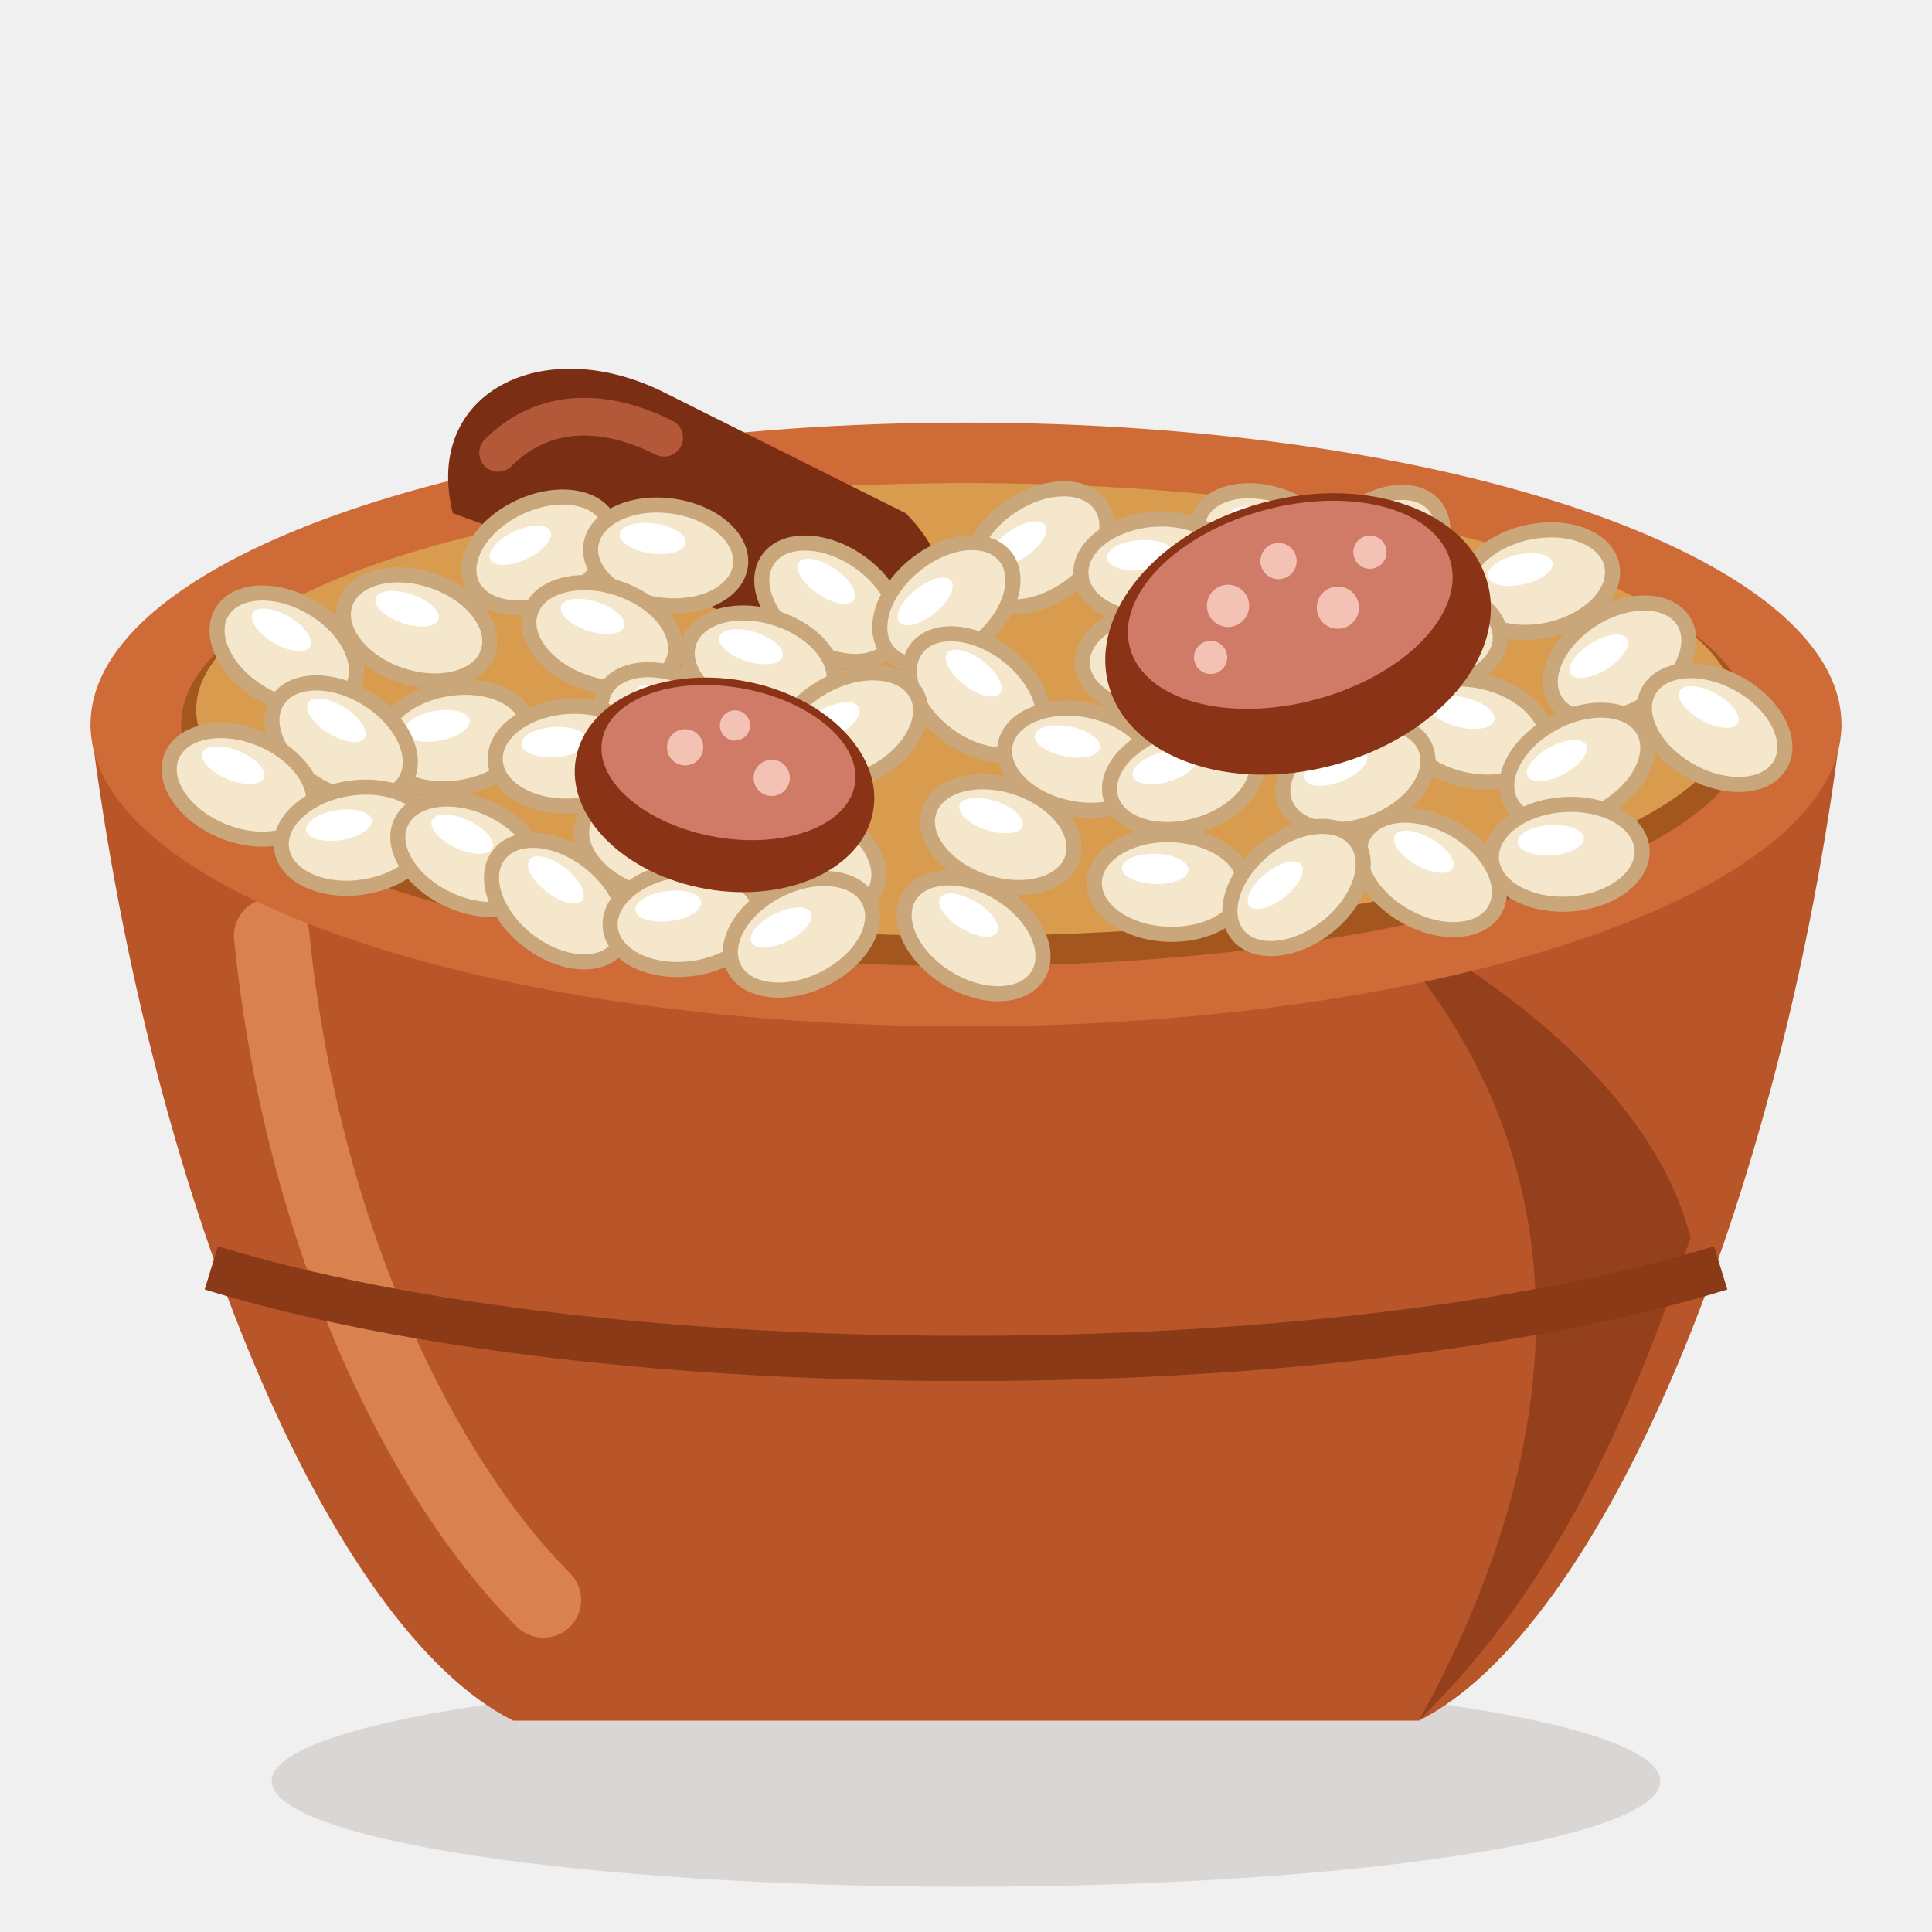
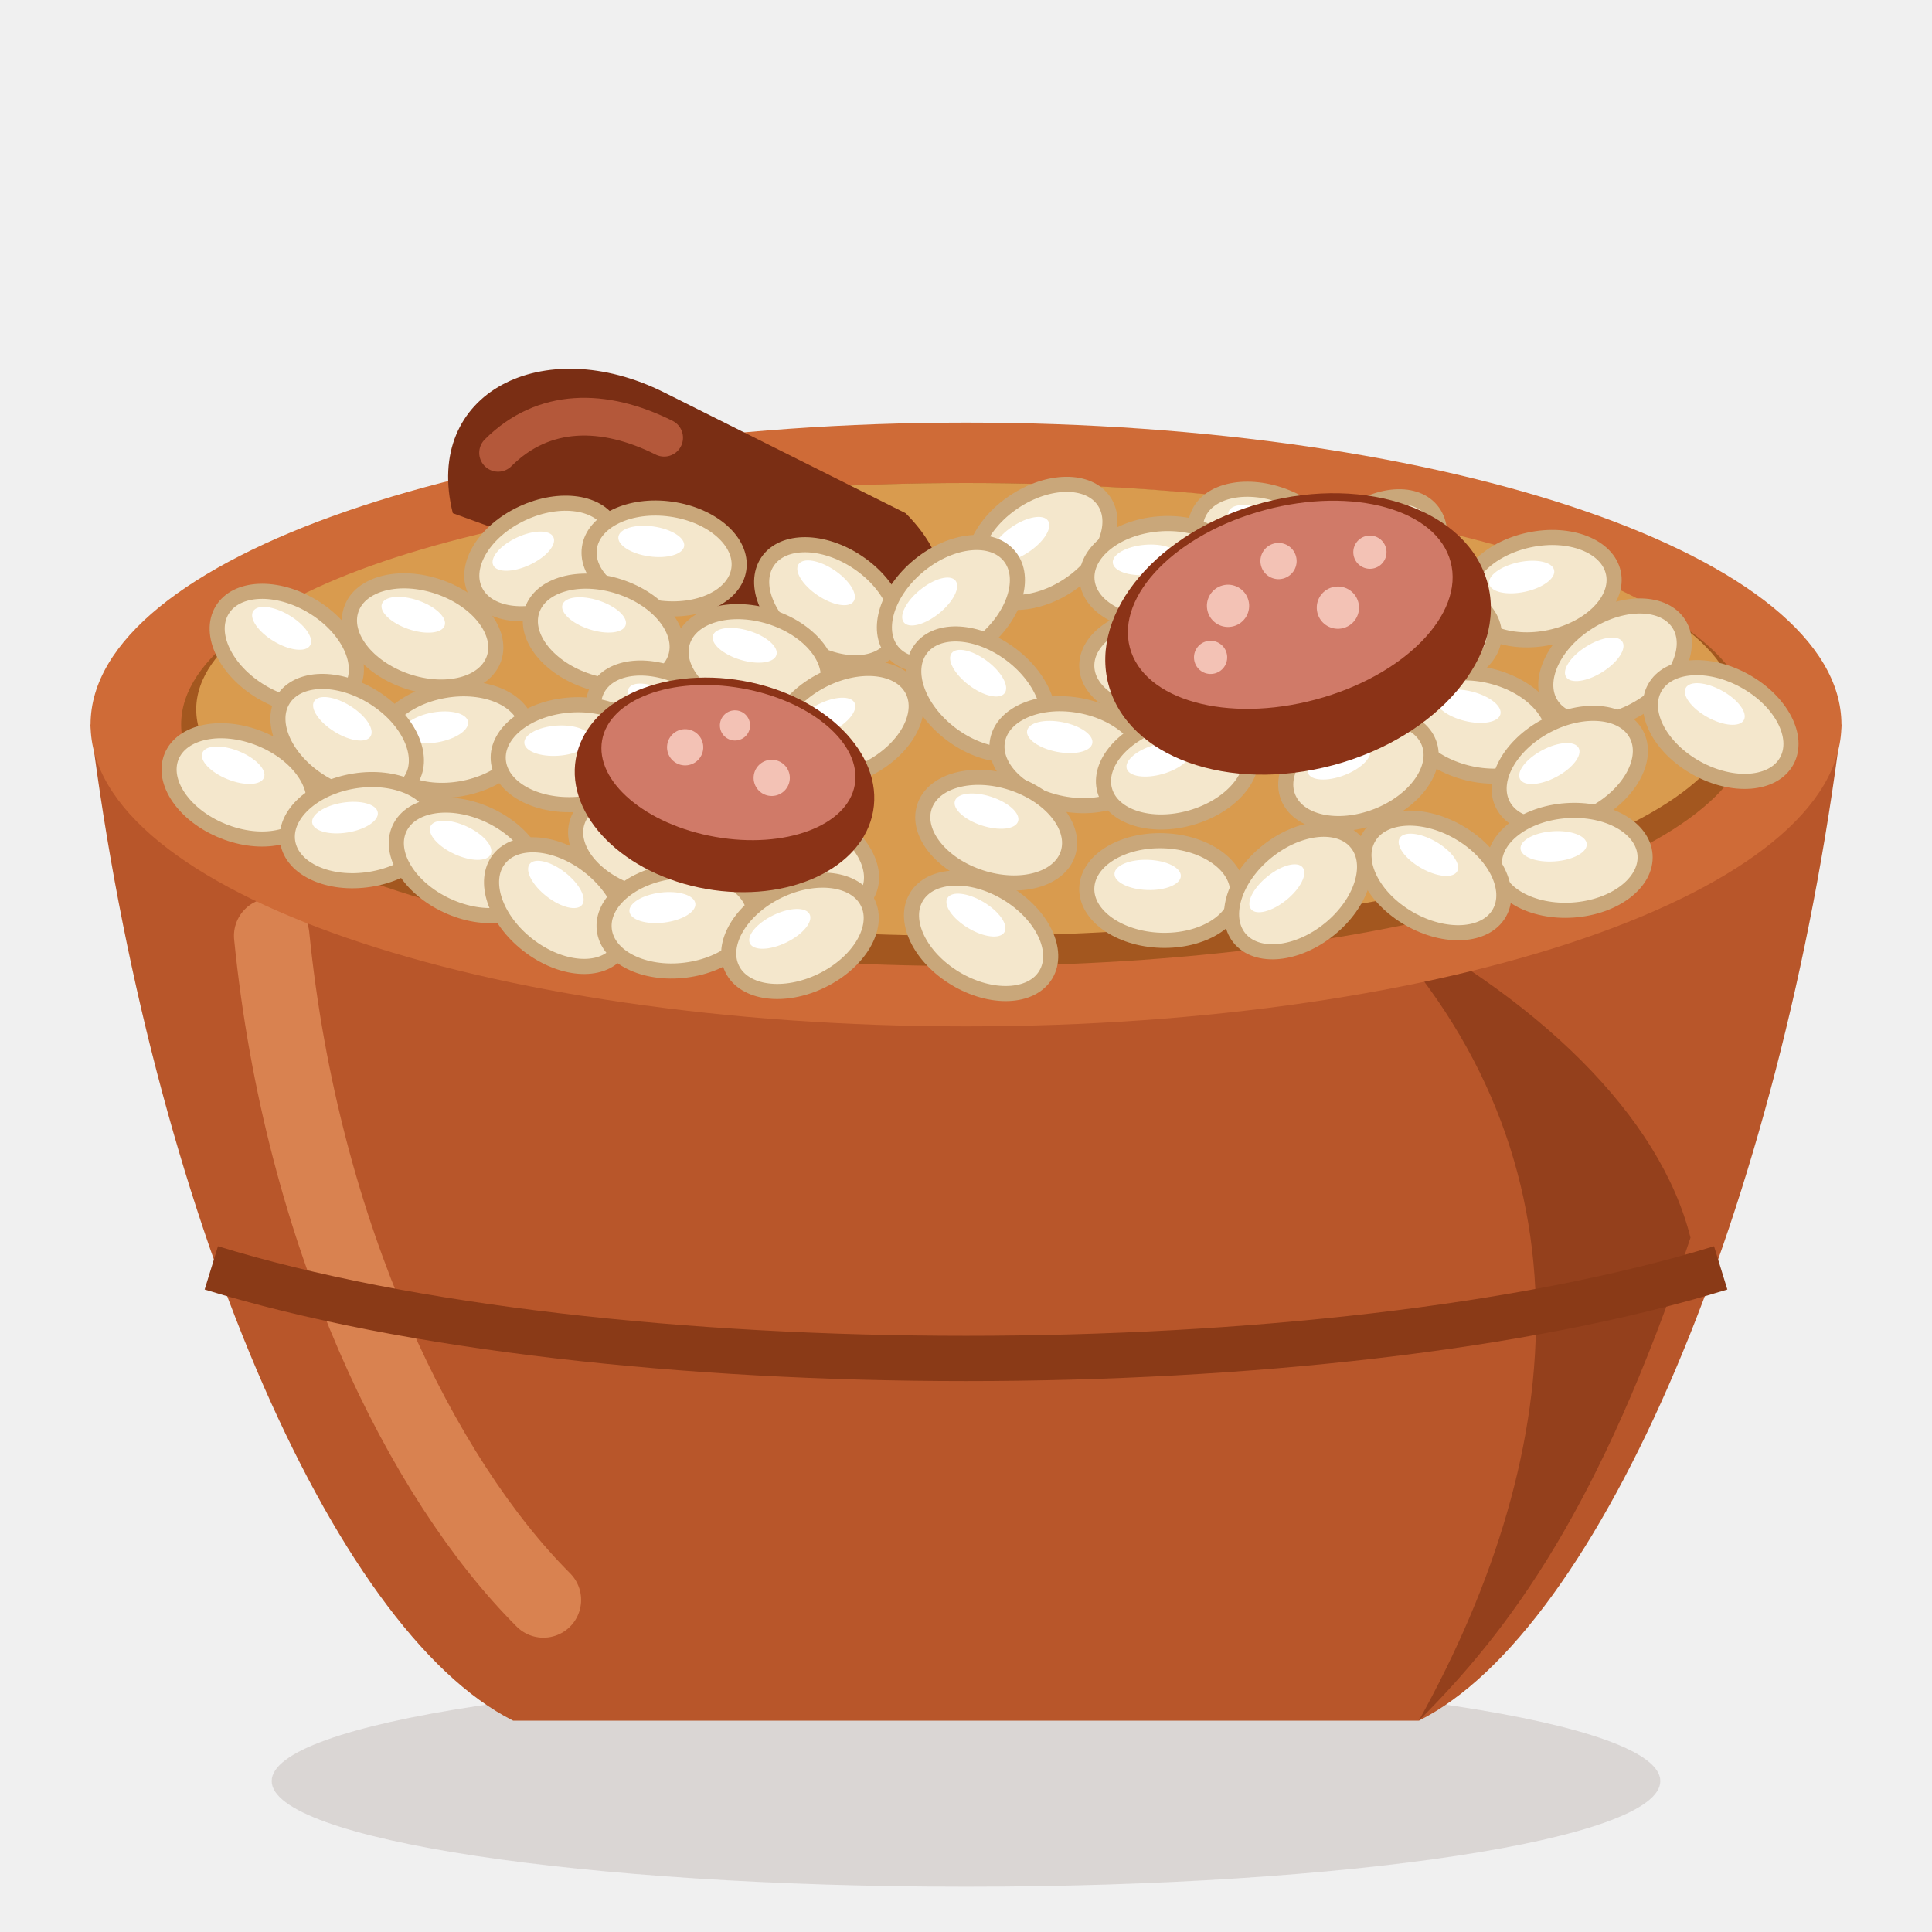
<svg xmlns="http://www.w3.org/2000/svg" viewBox="0 0 128 128">
+   <defs>
+     <g id="bn">
+       <ellipse rx="5" ry="3.3" fill="#f4e7cc" stroke="#c9a77a" stroke-width="1" />
+       <ellipse cx="-1" cy="-1" rx="2.2" ry="1" fill="#fff" />
+     </g>
+   </defs>
  <ellipse cx="64" cy="118" rx="46" ry="7" fill="#5d4037" opacity=".15" />
  <path d="M6 48 C10 80 22 108 34 114 H94 C106 108 118 80 122 48 Z" fill="#b8562a" />
  <path d="M90 60 C102 66 110 74 112 82 C106 100 100 108 94 114 C104 96 106 76 90 60 Z" fill="#94401c" />
  <path d="M18 62 C20 82 28 98 36 106" fill="none" stroke="#d98250" stroke-width="5" stroke-linecap="round" />
  <path d="M14 84 C40 92 88 92 114 84" fill="none" stroke="#8a3a17" stroke-width="3" />
  <ellipse cx="64" cy="48" rx="58" ry="20" fill="#cf6b37" />
  <ellipse cx="64" cy="48" rx="52" ry="16" fill="#a3571f" />
  <ellipse cx="64" cy="47" rx="51" ry="15" fill="#d99b4e" />
  <path d="M30 34 C28 26 36 22 44 26 L60 34 C66 40 60 46 52 42 Z" fill="#7a2e14" />
  <path d="M33 30 C36 27 40 27 44 29" fill="none" stroke="#b4583a" stroke-width="2.5" stroke-linecap="round" />
-   <g transform="translate(84.1 36.1) rotate(22)">
-     <ellipse rx="5" ry="3.3" fill="#f4e7cc" stroke="#c9a77a" stroke-width="1" />
-     <ellipse cx="-1" cy="-1" rx="2.2" ry="1" fill="#fff" />
-   </g>
-   <g transform="translate(68.8 36.3) rotate(-34.1)">
-     <ellipse rx="5" ry="3.3" fill="#f4e7cc" stroke="#c9a77a" stroke-width="1" />
-     <ellipse cx="-1" cy="-1" rx="2.2" ry="1" fill="#fff" />
-   </g>
-   <g transform="translate(35.8 36.6) rotate(-25.3)">
-     <ellipse rx="5" ry="3.3" fill="#f4e7cc" stroke="#c9a77a" stroke-width="1" />
-     <ellipse cx="-1" cy="-1" rx="2.2" ry="1" fill="#fff" />
-   </g>
-   <g transform="translate(91.2 36.7) rotate(-39.7)">
-     <ellipse rx="5" ry="3.3" fill="#f4e7cc" stroke="#c9a77a" stroke-width="1" />
-     <ellipse cx="-1" cy="-1" rx="2.2" ry="1" fill="#fff" />
-   </g>
-   <g transform="translate(44.1 36.8) rotate(7.9)">
-     <ellipse rx="5" ry="3.3" fill="#f4e7cc" stroke="#c9a77a" stroke-width="1" />
-     <ellipse cx="-1" cy="-1" rx="2.2" ry="1" fill="#fff" />
-   </g>
-   <g transform="translate(76.6 37.7) rotate(-4.8)">
-     <ellipse rx="5" ry="3.3" fill="#f4e7cc" stroke="#c9a77a" stroke-width="1" />
-     <ellipse cx="-1" cy="-1" rx="2.2" ry="1" fill="#fff" />
-   </g>
-   <g transform="translate(101.9 38.5) rotate(-12.3)">
-     <ellipse rx="5" ry="3.3" fill="#f4e7cc" stroke="#c9a77a" stroke-width="1" />
-     <ellipse cx="-1" cy="-1" rx="2.2" ry="1" fill="#fff" />
-   </g>
-   <g transform="translate(55 39.9) rotate(34.4)">
-     <ellipse rx="5" ry="3.3" fill="#f4e7cc" stroke="#c9a77a" stroke-width="1" />
-     <ellipse cx="-1" cy="-1" rx="2.2" ry="1" fill="#fff" />
-   </g>
-   <g transform="translate(62.7 40) rotate(-38.8)">
-     <ellipse rx="5" ry="3.3" fill="#f4e7cc" stroke="#c9a77a" stroke-width="1" />
-     <ellipse cx="-1" cy="-1" rx="2.2" ry="1" fill="#fff" />
-   </g>
-   <g transform="translate(85.4 41.5) rotate(15.2)">
-     <ellipse rx="5" ry="3.3" fill="#f4e7cc" stroke="#c9a77a" stroke-width="1" />
-     <ellipse cx="-1" cy="-1" rx="2.2" ry="1" fill="#fff" />
-   </g>
-   <g transform="translate(27.6 41.6) rotate(18.8)">
-     <ellipse rx="5" ry="3.3" fill="#f4e7cc" stroke="#c9a77a" stroke-width="1" />
-     <ellipse cx="-1" cy="-1" rx="2.2" ry="1" fill="#fff" />
-   </g>
-   <g transform="translate(39.9 42.1) rotate(18.1)">
-     <ellipse rx="5" ry="3.3" fill="#f4e7cc" stroke="#c9a77a" stroke-width="1" />
-     <ellipse cx="-1" cy="-1" rx="2.2" ry="1" fill="#fff" />
-   </g>
-   <g transform="translate(94.4 42.2) rotate(0.5)">
-     <ellipse rx="5" ry="3.3" fill="#f4e7cc" stroke="#c9a77a" stroke-width="1" />
-     <ellipse cx="-1" cy="-1" rx="2.2" ry="1" fill="#fff" />
-   </g>
-   <g transform="translate(19 43.1) rotate(30.6)">
-     <ellipse rx="5" ry="3.3" fill="#f4e7cc" stroke="#c9a77a" stroke-width="1" />
-     <ellipse cx="-1" cy="-1" rx="2.2" ry="1" fill="#fff" />
-   </g>
-   <g transform="translate(107.3 43.8) rotate(-31.8)">
-     <ellipse rx="5" ry="3.3" fill="#f4e7cc" stroke="#c9a77a" stroke-width="1" />
-     <ellipse cx="-1" cy="-1" rx="2.2" ry="1" fill="#fff" />
-   </g>
-   <g transform="translate(76.7 43.8) rotate(-1.7)">
-     <ellipse rx="5" ry="3.3" fill="#f4e7cc" stroke="#c9a77a" stroke-width="1" />
-     <ellipse cx="-1" cy="-1" rx="2.2" ry="1" fill="#fff" />
-   </g>
-   <g transform="translate(50.4 44.1) rotate(17.5)">
-     <ellipse rx="5" ry="3.3" fill="#f4e7cc" stroke="#c9a77a" stroke-width="1" />
-     <ellipse cx="-1" cy="-1" rx="2.2" ry="1" fill="#fff" />
-   </g>
-   <g transform="translate(64.7 46) rotate(37.4)">
-     <ellipse rx="5" ry="3.3" fill="#f4e7cc" stroke="#c9a77a" stroke-width="1" />
-     <ellipse cx="-1" cy="-1" rx="2.2" ry="1" fill="#fff" />
-   </g>
-   <g transform="translate(89.4 46.2) rotate(-28.7)">
-     <ellipse rx="5" ry="3.3" fill="#f4e7cc" stroke="#c9a77a" stroke-width="1" />
-     <ellipse cx="-1" cy="-1" rx="2.2" ry="1" fill="#fff" />
-   </g>
-   <g transform="translate(44.5 48.1) rotate(27.6)">
-     <ellipse rx="5" ry="3.3" fill="#f4e7cc" stroke="#c9a77a" stroke-width="1" />
-     <ellipse cx="-1" cy="-1" rx="2.2" ry="1" fill="#fff" />
-   </g>
-   <g transform="translate(113.6 48.2) rotate(29.1)">
-     <ellipse rx="5" ry="3.3" fill="#f4e7cc" stroke="#c9a77a" stroke-width="1" />
-     <ellipse cx="-1" cy="-1" rx="2.2" ry="1" fill="#fff" />
-   </g>
-   <g transform="translate(56.3 48.3) rotate(-27.4)">
-     <ellipse rx="5" ry="3.3" fill="#f4e7cc" stroke="#c9a77a" stroke-width="1" />
-     <ellipse cx="-1" cy="-1" rx="2.2" ry="1" fill="#fff" />
-   </g>
-   <g transform="translate(97.6 48.4) rotate(13.6)">
-     <ellipse rx="5" ry="3.3" fill="#f4e7cc" stroke="#c9a77a" stroke-width="1" />
-     <ellipse cx="-1" cy="-1" rx="2.2" ry="1" fill="#fff" />
-   </g>
-   <g transform="translate(30.1 48.9) rotate(-10.1)">
-     <ellipse rx="5" ry="3.3" fill="#f4e7cc" stroke="#c9a77a" stroke-width="1" />
-     <ellipse cx="-1" cy="-1" rx="2.2" ry="1" fill="#fff" />
-   </g>
-   <g transform="translate(22.6 49.1) rotate(32.1)">
-     <ellipse rx="5" ry="3.3" fill="#f4e7cc" stroke="#c9a77a" stroke-width="1" />
-     <ellipse cx="-1" cy="-1" rx="2.2" ry="1" fill="#fff" />
-   </g>
-   <g transform="translate(37.8 50.1) rotate(-3.6)">
-     <ellipse rx="5" ry="3.3" fill="#f4e7cc" stroke="#c9a77a" stroke-width="1" />
-     <ellipse cx="-1" cy="-1" rx="2.2" ry="1" fill="#fff" />
-   </g>
-   <g transform="translate(71.5 50.3) rotate(11.3)">
-     <ellipse rx="5" ry="3.3" fill="#f4e7cc" stroke="#c9a77a" stroke-width="1" />
-     <ellipse cx="-1" cy="-1" rx="2.2" ry="1" fill="#fff" />
-   </g>
-   <g transform="translate(104.5 50.8) rotate(-28.3)">
-     <ellipse rx="5" ry="3.3" fill="#f4e7cc" stroke="#c9a77a" stroke-width="1" />
-     <ellipse cx="-1" cy="-1" rx="2.2" ry="1" fill="#fff" />
-   </g>
-   <g transform="translate(89.8 51.4) rotate(-21.4)">
-     <ellipse rx="5" ry="3.3" fill="#f4e7cc" stroke="#c9a77a" stroke-width="1" />
-     <ellipse cx="-1" cy="-1" rx="2.2" ry="1" fill="#fff" />
-   </g>
-   <g transform="translate(78.4 51.5) rotate(-16)">
-     <ellipse rx="5" ry="3.3" fill="#f4e7cc" stroke="#c9a77a" stroke-width="1" />
-     <ellipse cx="-1" cy="-1" rx="2.2" ry="1" fill="#fff" />
-   </g>
-   <g transform="translate(51 51.7) rotate(33.4)">
-     <ellipse rx="5" ry="3.3" fill="#f4e7cc" stroke="#c9a77a" stroke-width="1" />
-     <ellipse cx="-1" cy="-1" rx="2.2" ry="1" fill="#fff" />
-   </g>
-   <g transform="translate(16 52) rotate(22.4)">
-     <ellipse rx="5" ry="3.3" fill="#f4e7cc" stroke="#c9a77a" stroke-width="1" />
-     <ellipse cx="-1" cy="-1" rx="2.2" ry="1" fill="#fff" />
-   </g>
-   <g transform="translate(66.3 55.3) rotate(18.3)">
-     <ellipse rx="5" ry="3.3" fill="#f4e7cc" stroke="#c9a77a" stroke-width="1" />
-     <ellipse cx="-1" cy="-1" rx="2.2" ry="1" fill="#fff" />
-   </g>
-   <g transform="translate(23.6 55.5) rotate(-8.9)">
-     <ellipse rx="5" ry="3.3" fill="#f4e7cc" stroke="#c9a77a" stroke-width="1" />
-     <ellipse cx="-1" cy="-1" rx="2.2" ry="1" fill="#fff" />
-   </g>
-   <g transform="translate(43.4 56) rotate(17.7)">
-     <ellipse rx="5" ry="3.3" fill="#f4e7cc" stroke="#c9a77a" stroke-width="1" />
-     <ellipse cx="-1" cy="-1" rx="2.2" ry="1" fill="#fff" />
-   </g>
-   <g transform="translate(103.8 56.6) rotate(-3.6)">
-     <ellipse rx="5" ry="3.3" fill="#f4e7cc" stroke="#c9a77a" stroke-width="1" />
-     <ellipse cx="-1" cy="-1" rx="2.2" ry="1" fill="#fff" />
-   </g>
-   <g transform="translate(31.1 56.6) rotate(25)">
-     <ellipse rx="5" ry="3.3" fill="#f4e7cc" stroke="#c9a77a" stroke-width="1" />
-     <ellipse cx="-1" cy="-1" rx="2.2" ry="1" fill="#fff" />
-   </g>
-   <g transform="translate(53.5 56.8) rotate(25.5)">
-     <ellipse rx="5" ry="3.3" fill="#f4e7cc" stroke="#c9a77a" stroke-width="1" />
-     <ellipse cx="-1" cy="-1" rx="2.2" ry="1" fill="#fff" />
-   </g>
-   <g transform="translate(94.7 57.8) rotate(29.8)">
-     <ellipse rx="5" ry="3.3" fill="#f4e7cc" stroke="#c9a77a" stroke-width="1" />
-     <ellipse cx="-1" cy="-1" rx="2.2" ry="1" fill="#fff" />
-   </g>
-   <g transform="translate(77.5 58.6) rotate(1.8)">
-     <ellipse rx="5" ry="3.3" fill="#f4e7cc" stroke="#c9a77a" stroke-width="1" />
-     <ellipse cx="-1" cy="-1" rx="2.2" ry="1" fill="#fff" />
-   </g>
-   <g transform="translate(85.9 58.8) rotate(-38.6)">
-     <ellipse rx="5" ry="3.3" fill="#f4e7cc" stroke="#c9a77a" stroke-width="1" />
-     <ellipse cx="-1" cy="-1" rx="2.2" ry="1" fill="#fff" />
-   </g>
-   <g transform="translate(37 59.7) rotate(37.9)">
-     <ellipse rx="5" ry="3.3" fill="#f4e7cc" stroke="#c9a77a" stroke-width="1" />
-     <ellipse cx="-1" cy="-1" rx="2.2" ry="1" fill="#fff" />
-   </g>
-   <g transform="translate(45.4 60.9) rotate(-7.1)">
-     <ellipse rx="5" ry="3.3" fill="#f4e7cc" stroke="#c9a77a" stroke-width="1" />
-     <ellipse cx="-1" cy="-1" rx="2.2" ry="1" fill="#fff" />
-   </g>
-   <g transform="translate(53.1 61.9) rotate(-26.3)">
-     <ellipse rx="5" ry="3.3" fill="#f4e7cc" stroke="#c9a77a" stroke-width="1" />
-     <ellipse cx="-1" cy="-1" rx="2.2" ry="1" fill="#fff" />
-   </g>
-   <g transform="translate(64.5 62) rotate(31.4)">
-     <ellipse rx="5" ry="3.3" fill="#f4e7cc" stroke="#c9a77a" stroke-width="1" />
-     <ellipse cx="-1" cy="-1" rx="2.2" ry="1" fill="#fff" />
-   </g>
+   <use href="#bn" transform="translate(84 36) rotate(22)" />
+   <use href="#bn" transform="translate(69 36) rotate(-34)" />
+   <use href="#bn" transform="translate(36 37) rotate(-25)" />
+   <use href="#bn" transform="translate(91 37) rotate(-40)" />
+   <use href="#bn" transform="translate(44 37) rotate(8)" />
+   <use href="#bn" transform="translate(77 38) rotate(-5)" />
+   <use href="#bn" transform="translate(102 39) rotate(-12)" />
+   <use href="#bn" transform="translate(55 40) rotate(34)" />
+   <use href="#bn" transform="translate(63 40) rotate(-39)" />
+   <use href="#bn" transform="translate(85 41) rotate(15)" />
+   <use href="#bn" transform="translate(28 42) rotate(19)" />
+   <use href="#bn" transform="translate(40 42) rotate(18)" />
+   <use href="#bn" transform="translate(94 42) rotate(1)" />
+   <use href="#bn" transform="translate(19 43) rotate(31)" />
+   <use href="#bn" transform="translate(107 44) rotate(-32)" />
+   <use href="#bn" transform="translate(77 44) rotate(-2)" />
+   <use href="#bn" transform="translate(50 44) rotate(17)" />
+   <use href="#bn" transform="translate(65 46) rotate(37)" />
+   <use href="#bn" transform="translate(89 46) rotate(-29)" />
+   <use href="#bn" transform="translate(44 48) rotate(28)" />
+   <use href="#bn" transform="translate(114 48) rotate(29)" />
+   <use href="#bn" transform="translate(56 48) rotate(-27)" />
+   <use href="#bn" transform="translate(98 48) rotate(14)" />
+   <use href="#bn" transform="translate(30 49) rotate(-10)" />
+   <use href="#bn" transform="translate(23 49) rotate(32)" />
+   <use href="#bn" transform="translate(38 50) rotate(-4)" />
+   <use href="#bn" transform="translate(71 50) rotate(11)" />
+   <use href="#bn" transform="translate(104 51) rotate(-28)" />
+   <use href="#bn" transform="translate(90 51) rotate(-21)" />
+   <use href="#bn" transform="translate(78 51) rotate(-16)" />
+   <use href="#bn" transform="translate(51 52) rotate(33)" />
+   <use href="#bn" transform="translate(16 52) rotate(22)" />
+   <use href="#bn" transform="translate(66 55) rotate(18)" />
+   <use href="#bn" transform="translate(24 55) rotate(-9)" />
+   <use href="#bn" transform="translate(43 56) rotate(18)" />
+   <use href="#bn" transform="translate(104 57) rotate(-4)" />
+   <use href="#bn" transform="translate(31 57) rotate(25)" />
+   <use href="#bn" transform="translate(53 57) rotate(25)" />
+   <use href="#bn" transform="translate(95 58) rotate(30)" />
+   <use href="#bn" transform="translate(77 59) rotate(2)" />
+   <use href="#bn" transform="translate(86 59) rotate(-39)" />
+   <use href="#bn" transform="translate(37 60) rotate(38)" />
+   <use href="#bn" transform="translate(45 61) rotate(-7)" />
+   <use href="#bn" transform="translate(53 62) rotate(-26)" />
+   <use href="#bn" transform="translate(65 62) rotate(31)" />
  <g transform="translate(86 42) rotate(-15)">
    <ellipse rx="13" ry="9" fill="#8b3317" />
    <ellipse cy="-2" rx="11" ry="6.5" fill="#d07a68" />
    <g fill="#f3c2b5">
      <circle cx="-4" cy="-3" r="1.4" />
      <circle cx="3" cy="-1" r="1.4" />
      <circle cx="0" cy="-5" r="1.2" />
      <circle cx="6" cy="-4" r="1.1" />
      <circle cx="-6" cy="0" r="1.1" />
    </g>
  </g>
  <g transform="translate(48 52) rotate(10)">
    <ellipse rx="10" ry="7" fill="#8b3317" />
    <ellipse cy="-1.5" rx="8.5" ry="5" fill="#d07a68" />
    <g fill="#f3c2b5">
      <circle cx="-3" cy="-2" r="1.2" />
      <circle cx="3" cy="-1" r="1.2" />
      <circle cx="0" cy="-4" r="1" />
    </g>
  </g>
</svg>
